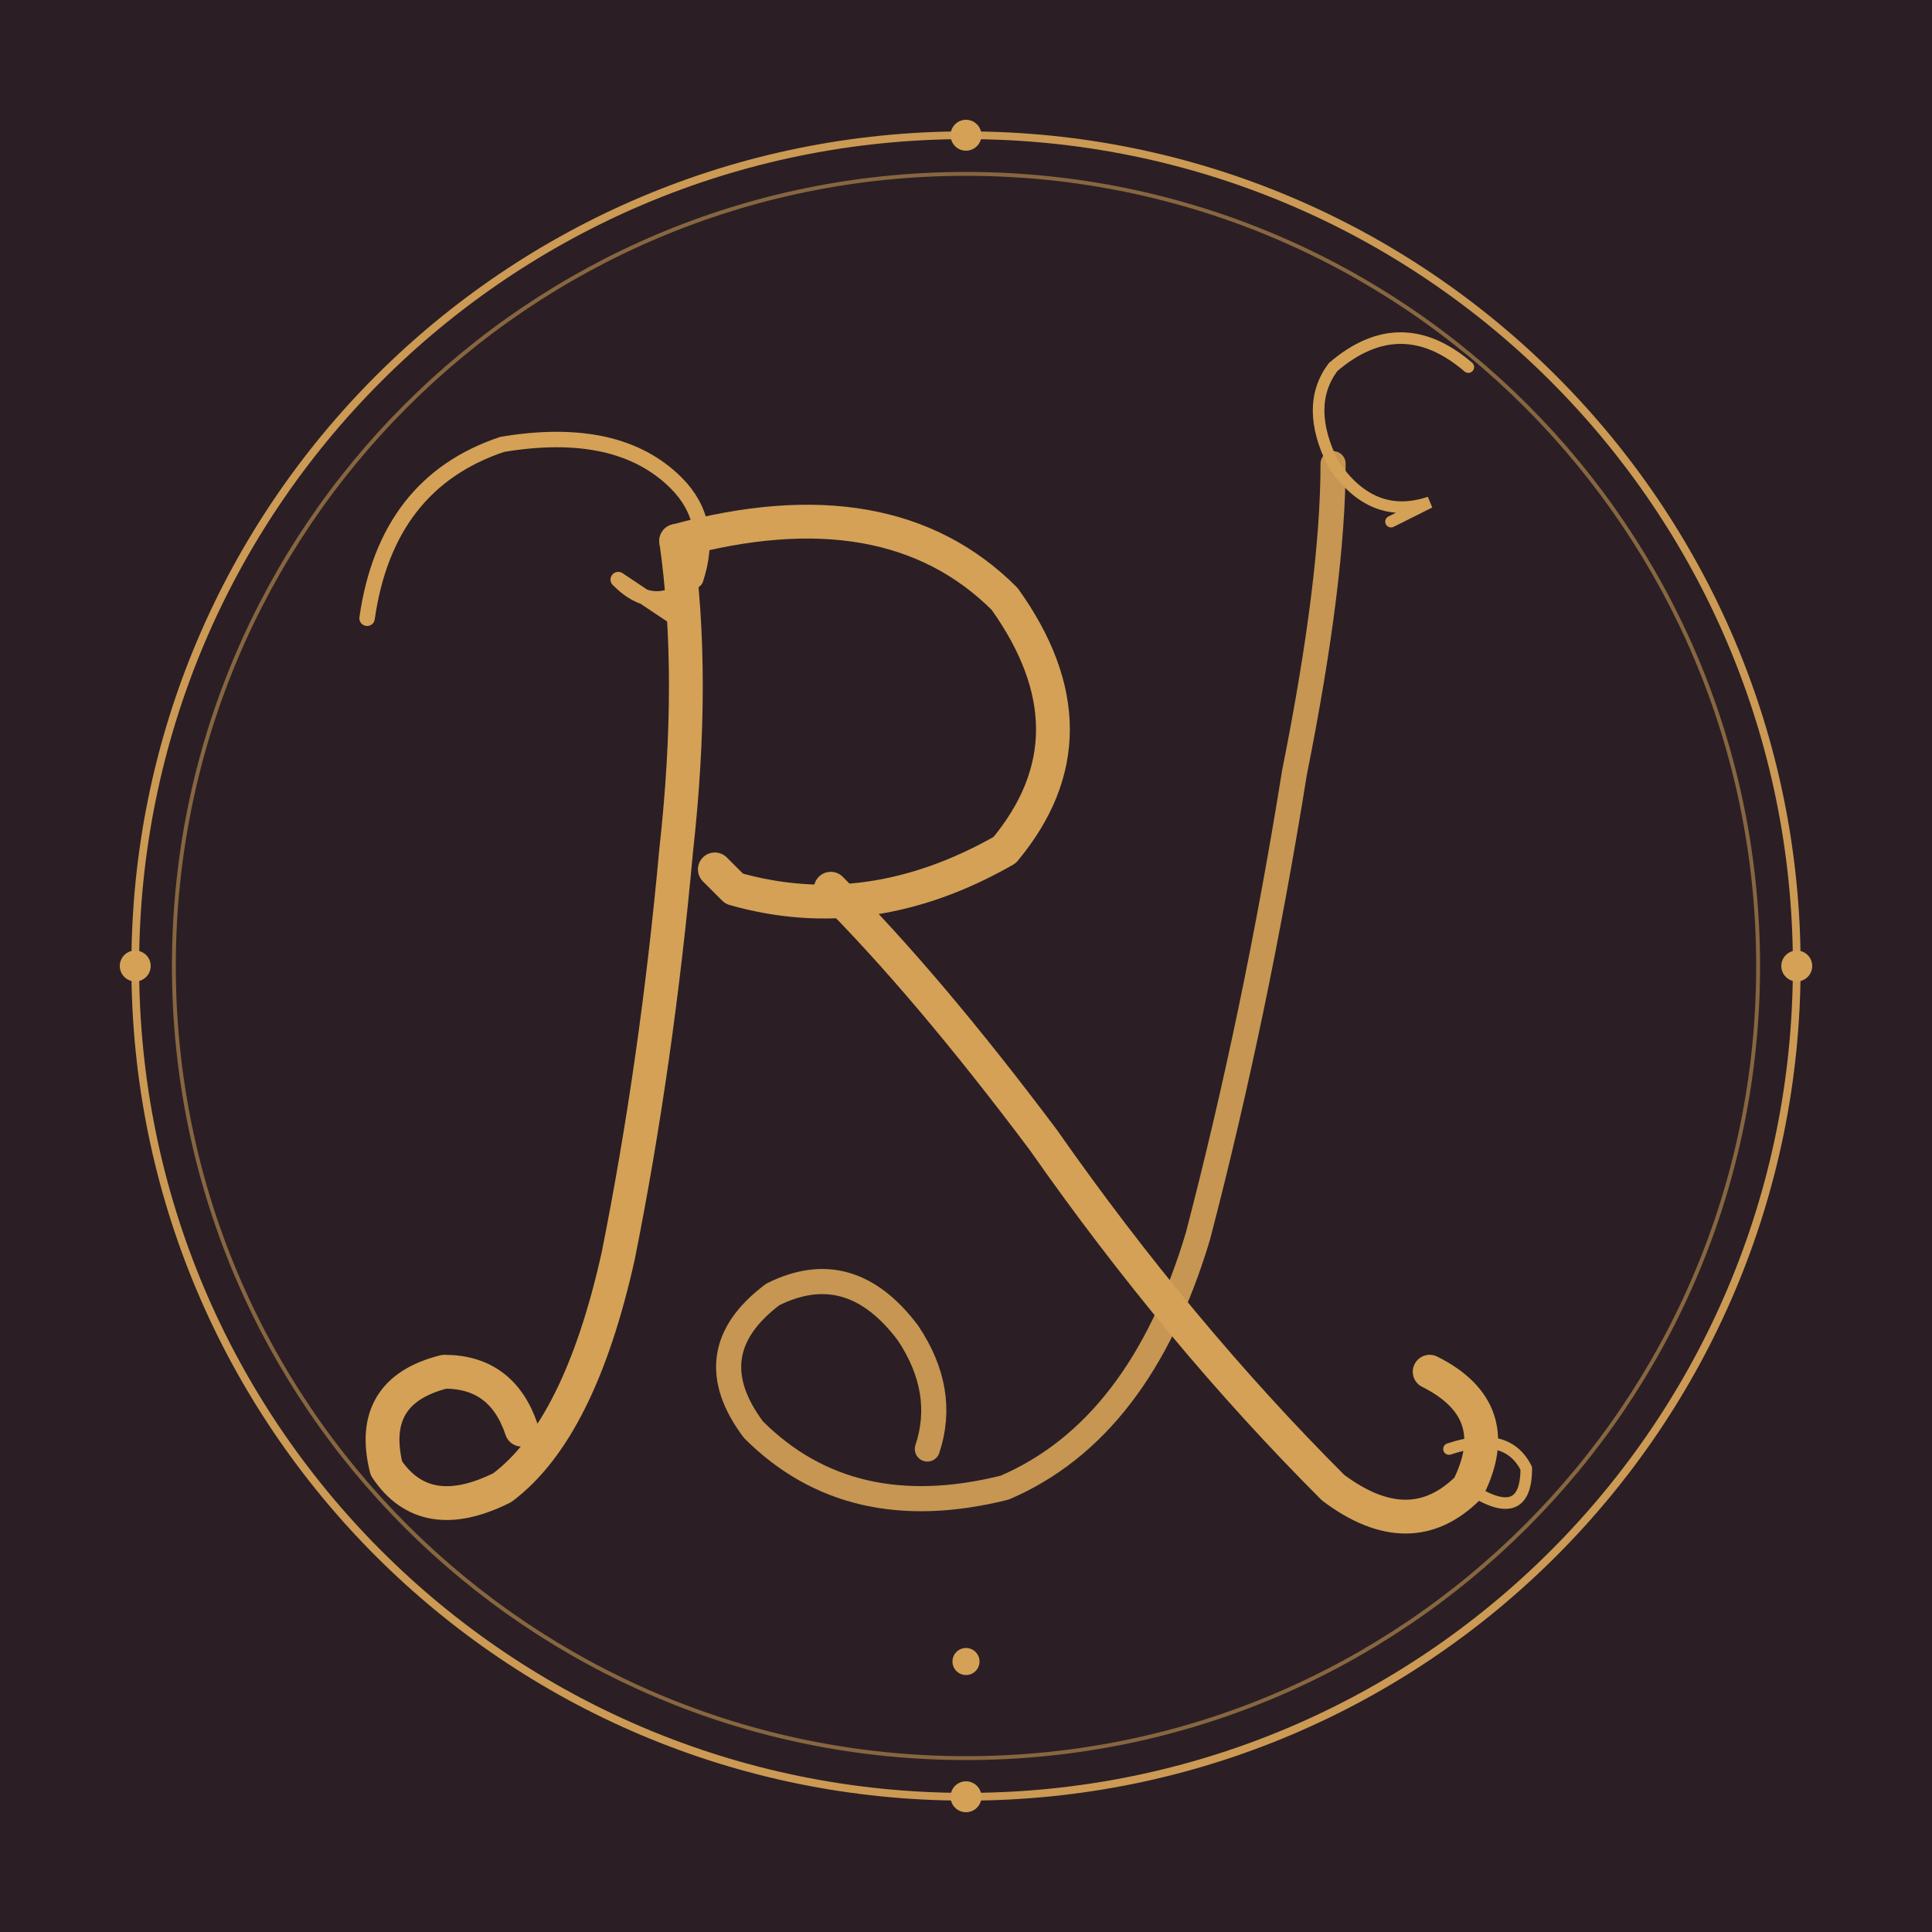
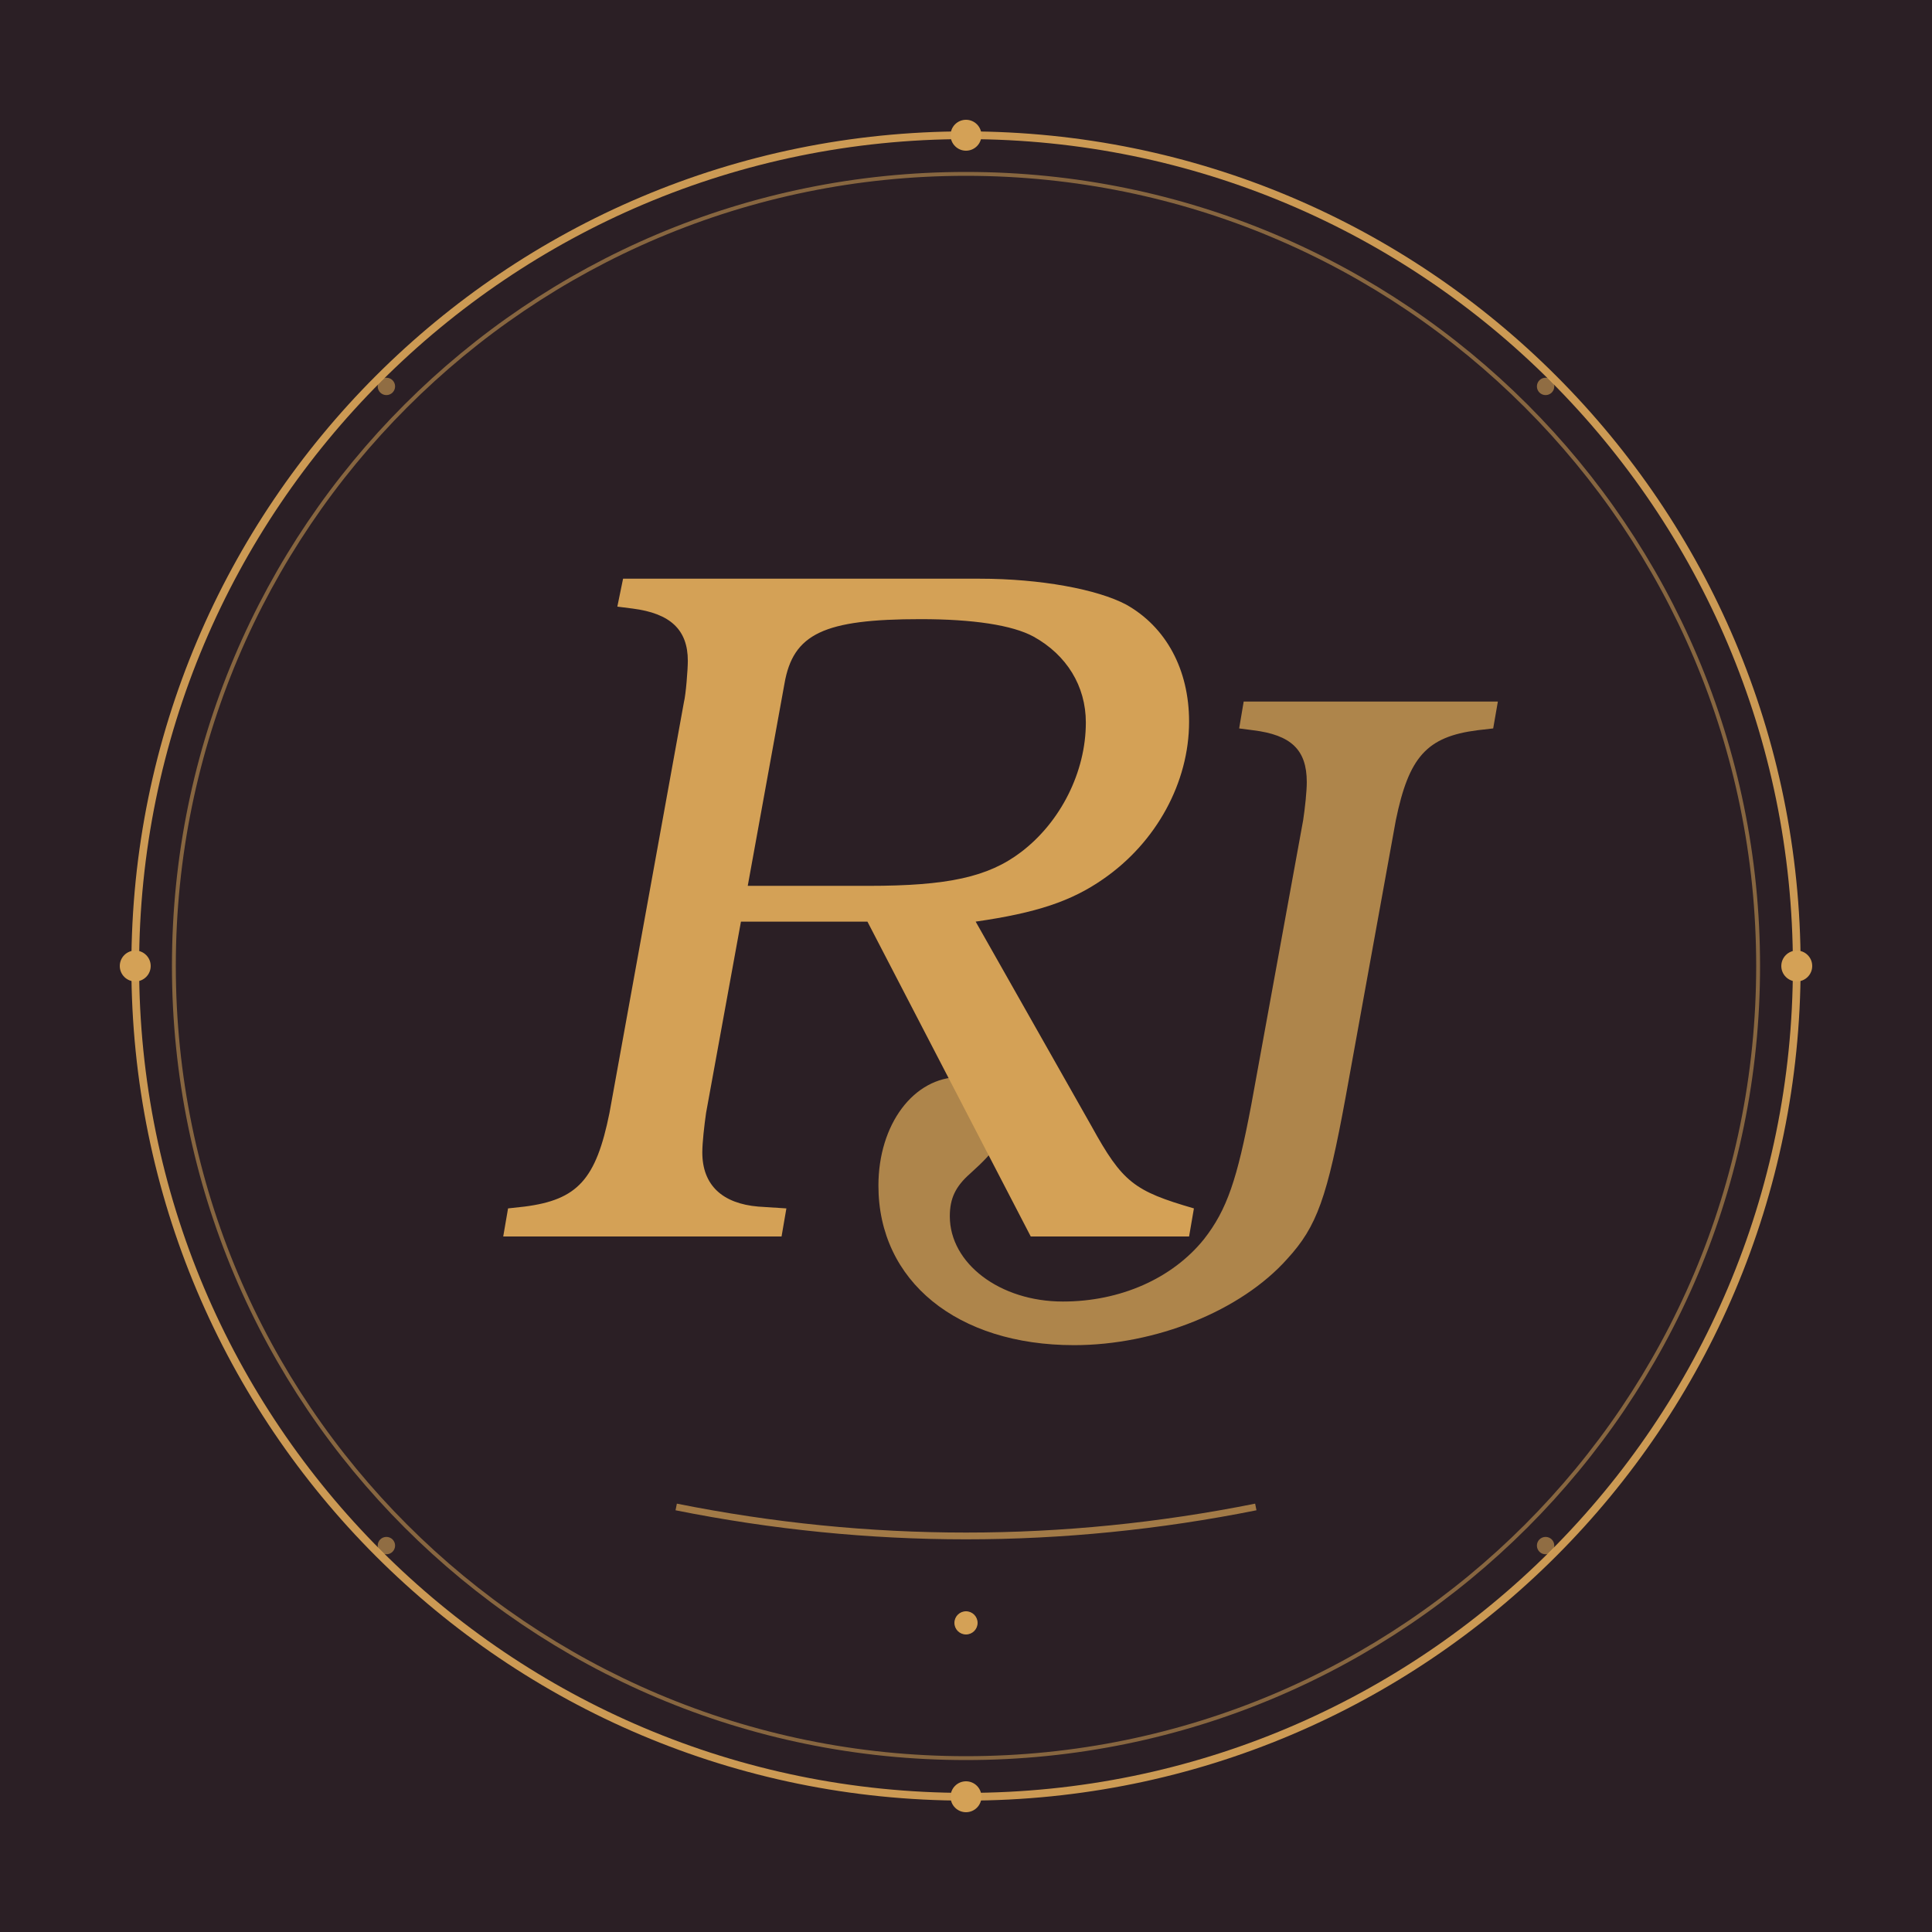
<svg xmlns="http://www.w3.org/2000/svg" viewBox="0 0 200 200" role="img" aria-label="The Praefatio">
  <rect width="200" height="200" fill="#2B1F25" />
  <circle cx="100" cy="100" r="86" fill="none" stroke="#D4A156" stroke-width="0.8" opacity="0.95" />
  <circle cx="100" cy="100" r="82" fill="none" stroke="#D4A156" stroke-width="0.4" opacity="0.55" />
  <circle cx="100" cy="14" r="1.6" fill="#D4A156" />
  <circle cx="100" cy="186" r="1.6" fill="#D4A156" />
  <circle cx="14" cy="100" r="1.6" fill="#D4A156" />
  <circle cx="186" cy="100" r="1.6" fill="#D4A156" />
-   <g fill="#D4A156">
-     <path d="M 152 38              Q 145 32, 138 38              Q 135 42, 138 48              Q 142 54, 148 52              L 144 54" stroke="#D4A156" stroke-width="1.2" fill="none" stroke-linecap="round" />
-     <path d="M 138 48              Q 138 60, 134 80              Q 130 105, 124 128              Q 118 148, 104 154              Q 88 158, 78 148              Q 72 140, 80 134              Q 88 130, 94 138              Q 98 144, 96 150" fill="none" stroke="#D4A156" stroke-width="2.6" stroke-linecap="round" stroke-linejoin="round" opacity="0.92" />
+   <circle cx="40" cy="40" r="0.9" fill="#D4A156" opacity="0.6" />
+   <circle cx="160" cy="40" r="0.9" fill="#D4A156" opacity="0.6" />
+   <circle cx="40" cy="160" r="0.9" fill="#D4A156" opacity="0.6" />
+   <circle cx="160" cy="160" r="0.9" fill="#D4A156" opacity="0.6" />
+   <g font-family="'URW Bookman','Liberation Serif',Georgia,serif" font-style="italic" font-weight="400">
+     <text x="118" y="138" font-size="96" fill="#D4A156" opacity="0.78" text-anchor="middle" letter-spacing="-2">J</text>
+     <text x="85" y="128" font-size="100" fill="#D4A156" text-anchor="middle" letter-spacing="-2">R</text>
  </g>
-   <g fill="none" stroke="#D4A156" stroke-linecap="round" stroke-linejoin="round">
-     <path d="M 38 64              Q 40 50, 52 46              Q 64 44, 70 50              Q 74 54, 72 60              Q 68 64, 64 60              L 70 64" stroke-width="1.6" />
-     <path d="M 70 56              Q 72 70, 70 88              Q 68 110, 64 130              Q 60 148, 52 154              Q 44 158, 40 152              Q 38 144, 46 142              Q 52 142, 54 148" stroke-width="3.5" />
-     <path d="M 70 56              Q 92 50, 104 62              Q 114 76, 104 88              Q 90 96, 76 92              L 74 90" stroke-width="3.5" />
-     <path d="M 86 92              Q 96 102, 108 118              Q 122 138, 138 154              Q 146 160, 152 154              Q 156 146, 148 142" stroke-width="3.5" />
-     <path d="M 152 154 Q 158 158, 158 152 Q 156 148, 150 150" stroke-width="1.2" />
-   </g>
-   <circle cx="100" cy="172" r="1.4" fill="#D4A156" />
+   <path d="M 70 156 Q 100 162, 130 156" fill="none" stroke="#D4A156" stroke-width="0.7" opacity="0.7" />
+   <circle cx="100" cy="168" r="1.2" fill="#D4A156" />
</svg>
